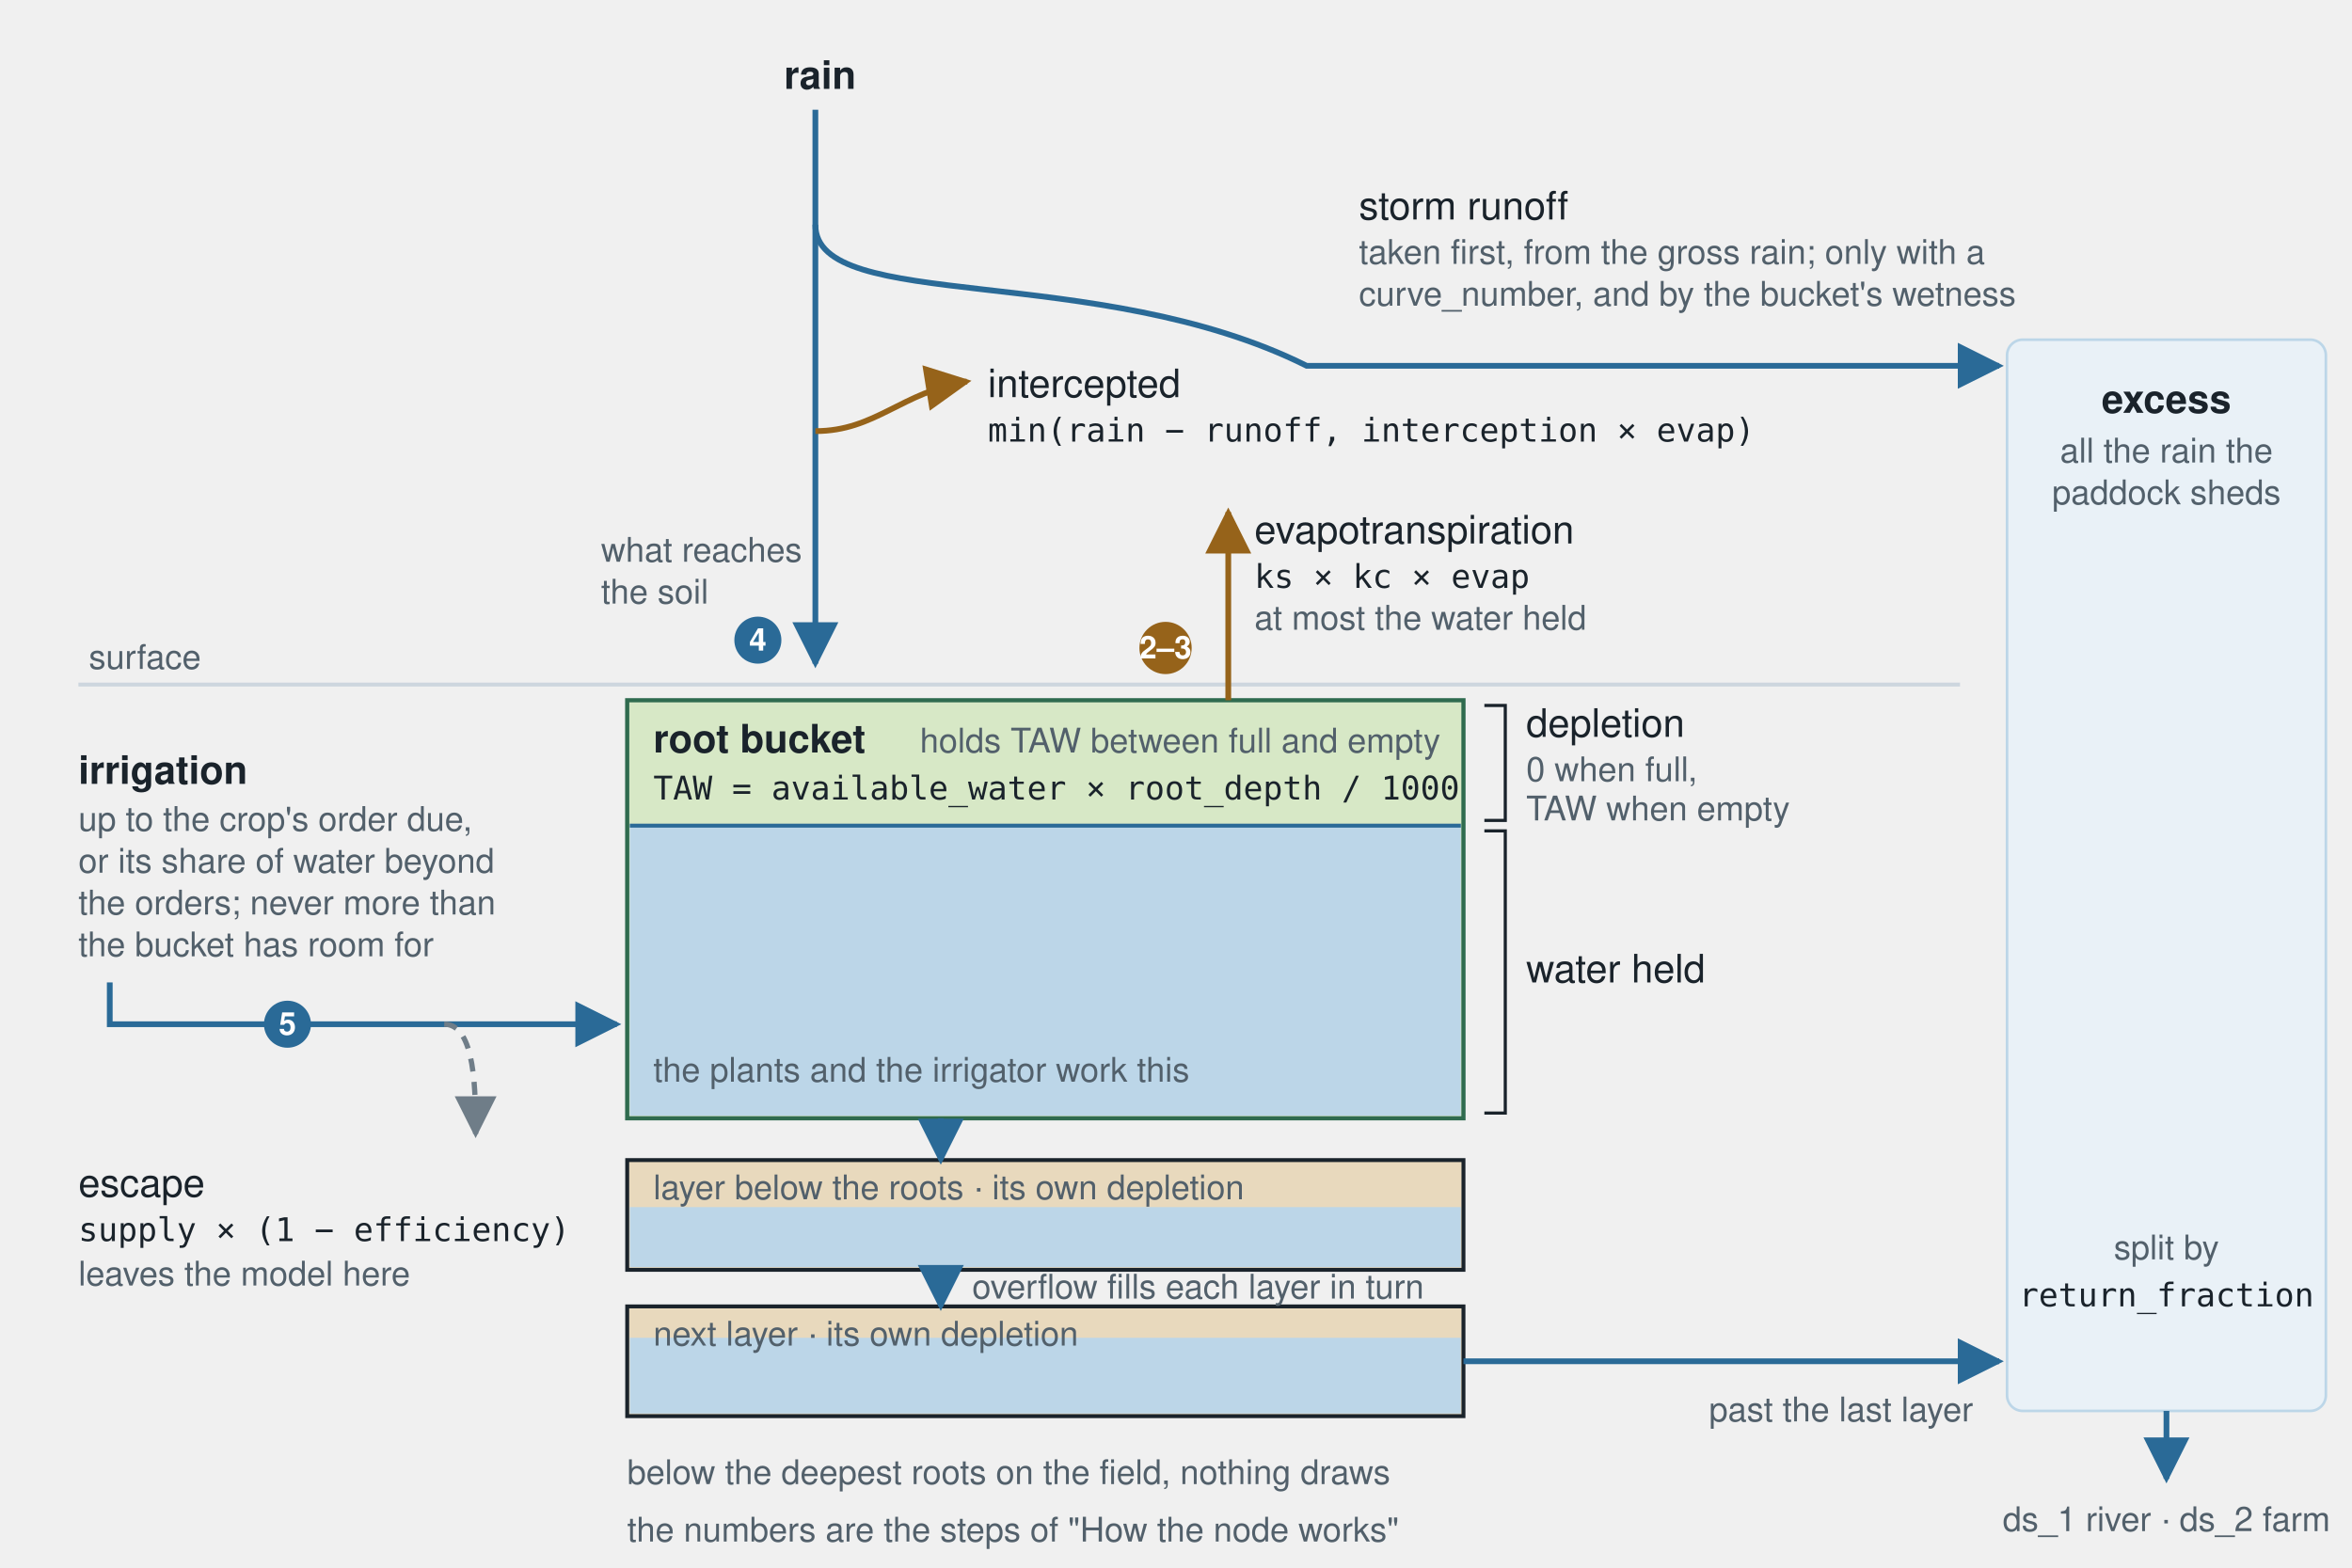
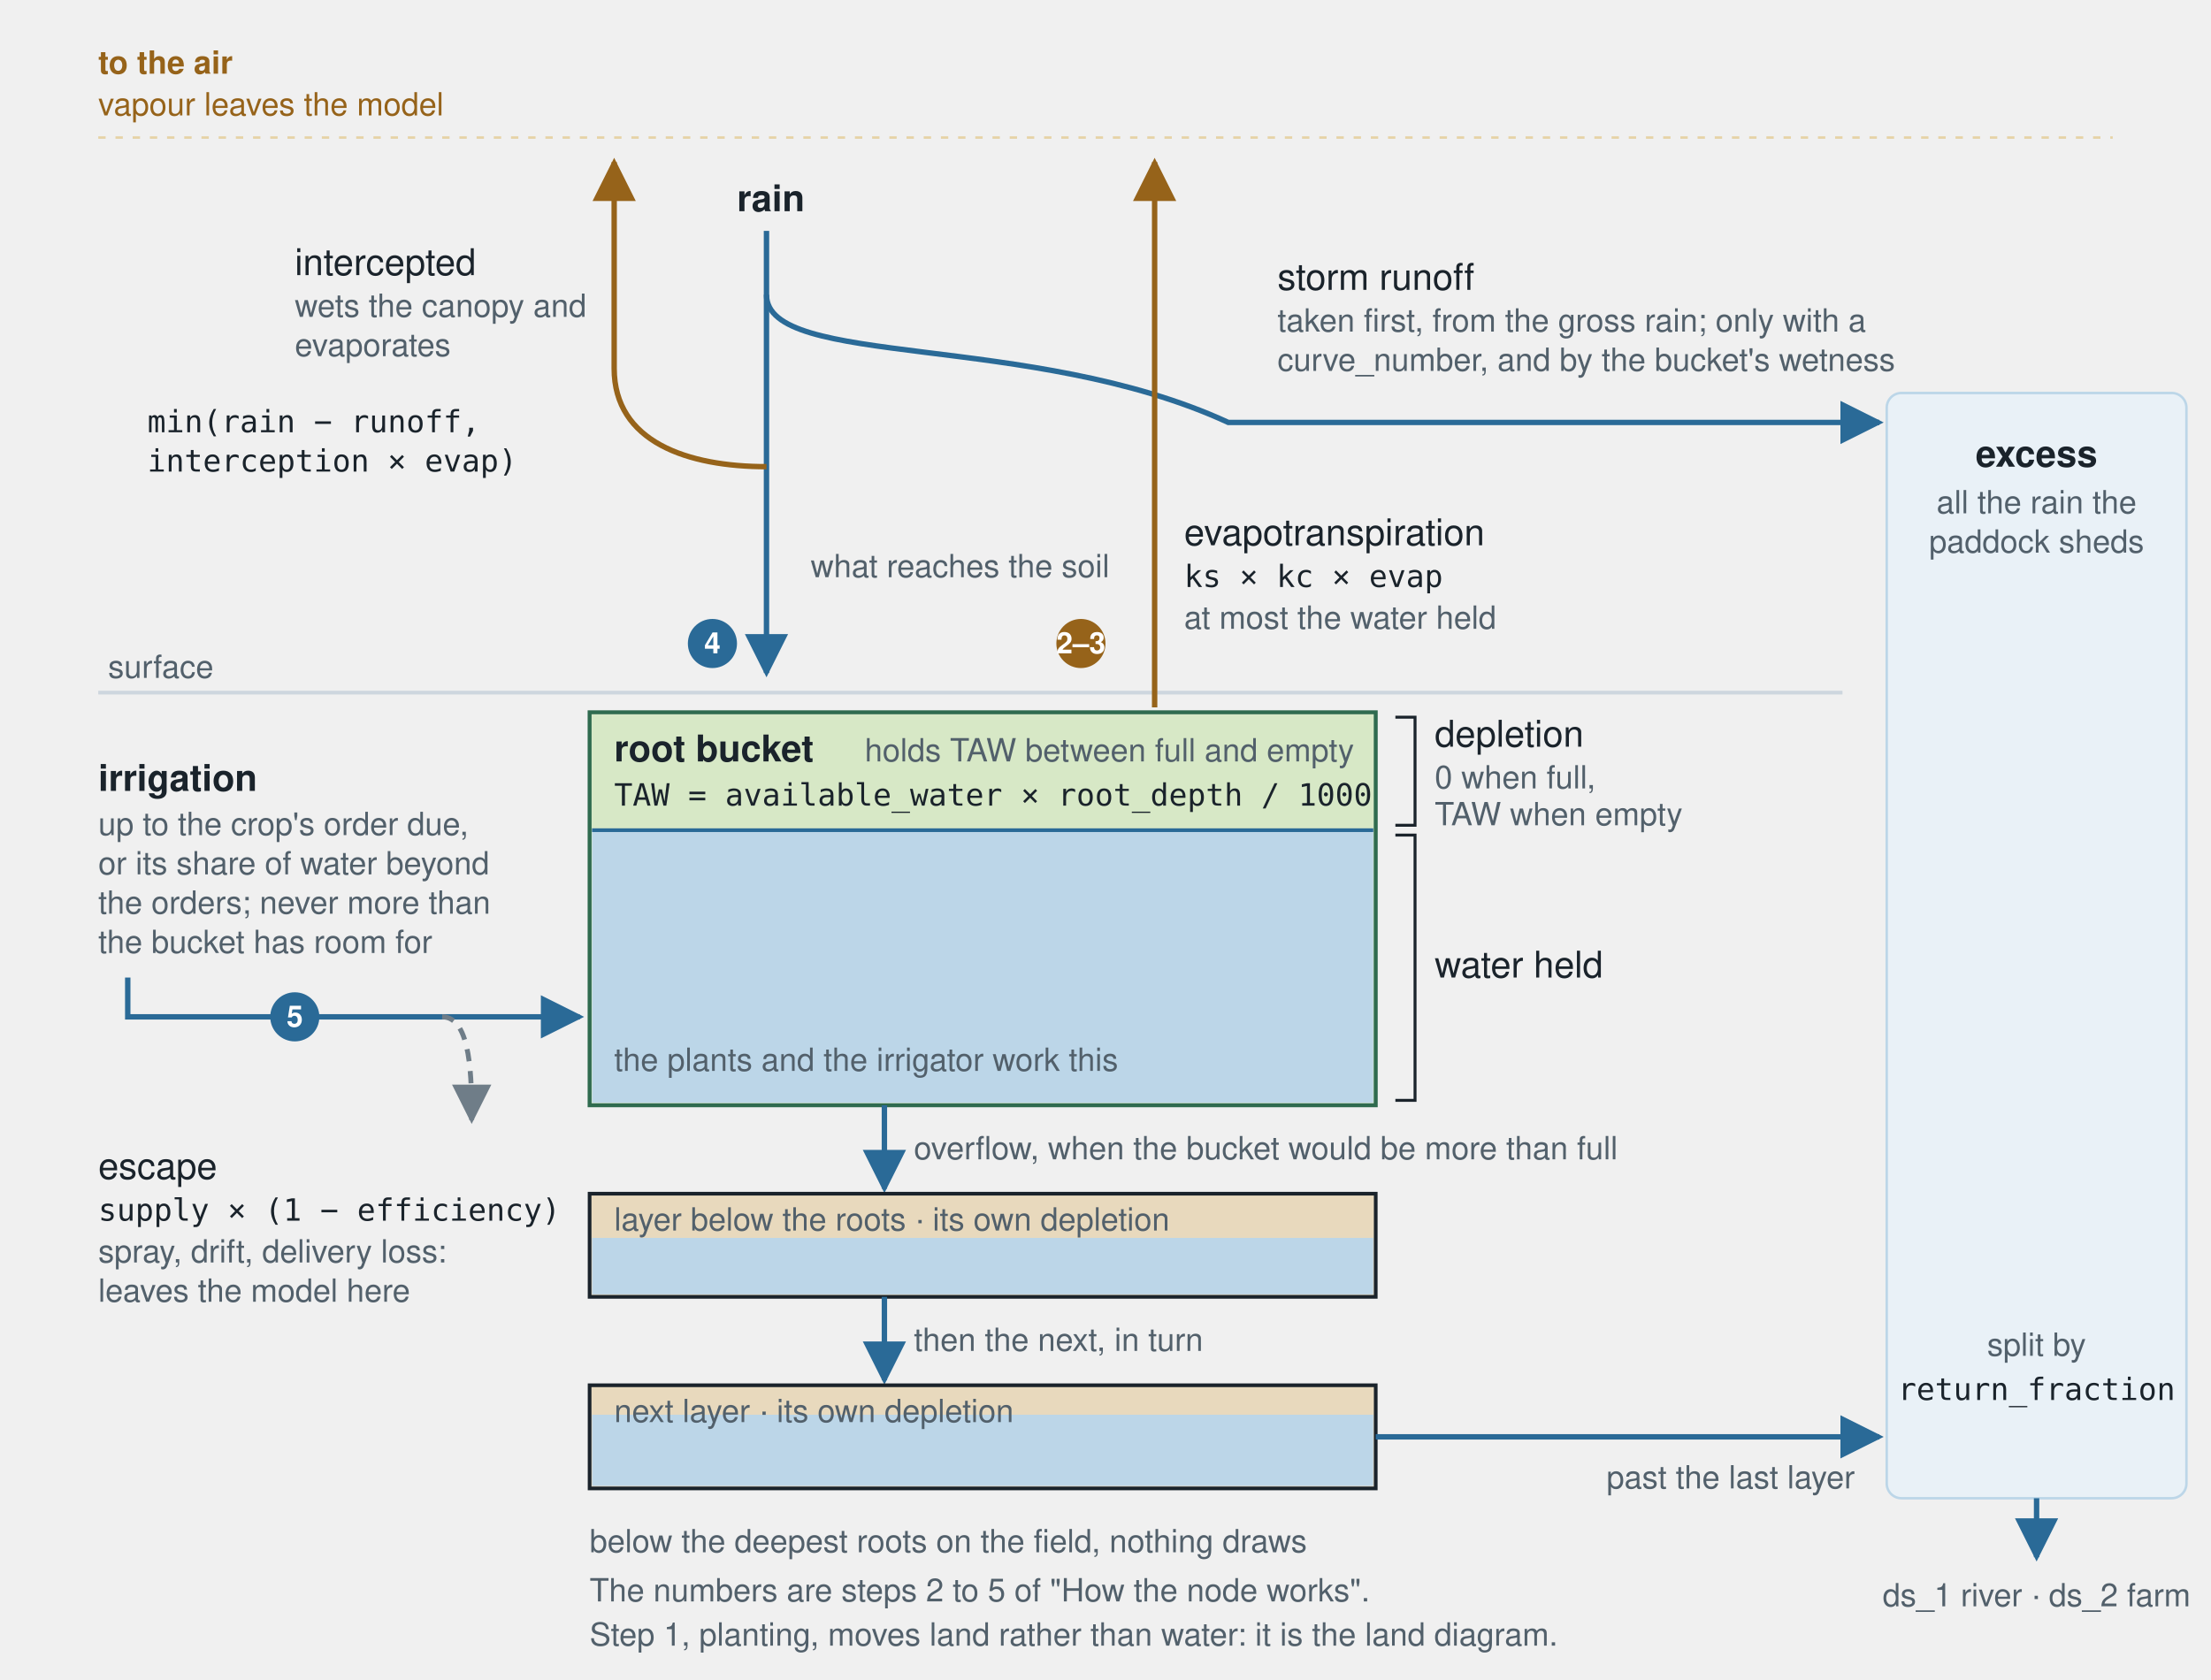
- <svg xmlns="http://www.w3.org/2000/svg" width="900" height="600" viewBox="0 0 900 600" font-family="IBM Plex Sans, system-ui, -apple-system, Segoe UI, Helvetica, Arial, sans-serif" font-size="15" fill="#1a232b">
+ <svg xmlns="http://www.w3.org/2000/svg" width="900" height="684" viewBox="0 0 900 684" font-family="IBM Plex Sans, system-ui, -apple-system, Segoe UI, Helvetica, Arial, sans-serif" font-size="15" fill="#1a232b">
  <defs>
    <marker id="arrow" viewBox="0 0 10 10" refX="9" refY="5" markerWidth="8" markerHeight="8" orient="auto-start-reverse">
      <path d="M0,0 L10,5 L0,10 z" fill="#2a6a97" />
    </marker>
    <marker id="arrow-grey" viewBox="0 0 10 10" refX="9" refY="5" markerWidth="8" markerHeight="8" orient="auto-start-reverse">
      <path d="M0,0 L10,5 L0,10 z" fill="#6f7d88" />
    </marker>
    <marker id="arrow-vapour" viewBox="0 0 10 10" refX="9" refY="5" markerWidth="8" markerHeight="8" orient="auto-start-reverse">
      <path d="M0,0 L10,5 L0,10 z" fill="#96631a" />
    </marker>
  </defs>
  <style>
    .w { stroke:#2a6a97; stroke-width:2.2; fill:none; marker-end:url(#arrow); }
    .wl { stroke:#2a6a97; stroke-width:2.2; fill:none; }
    .g { stroke:#6f7d88; stroke-width:2; fill:none; marker-end:url(#arrow-grey); stroke-dasharray:5 4; }
    .v { stroke:#96631a; stroke-width:2.2; fill:none; marker-end:url(#arrow-vapour); }
    .lbl { font-size:15px; }
    .small { font-size:13px; fill:#52606b; }
    .mono { font-family: IBM Plex Mono, Menlo, Consolas, monospace; font-size:12.5px; }
    .step { font-size:12px; fill:#ffffff; font-weight:600; }
+     .air { font-size:13px; fill:#96631a; }
  </style>
-   <line x1="30" y1="262" x2="750" y2="262" stroke="#cdd6de" stroke-width="1.5" />
-   <text x="34" y="256" class="small">surface</text>
-   <text x="300" y="34" class="lbl" font-weight="600">rain</text>
-   <path class="wl" d="M312,42 L312,252" />
-   <path class="w" d="M312,252 L312,254" />
-   <path class="w" d="M312,86 C312,120 420,100 500,140 L765,140" />
-   <text x="520" y="84" class="lbl">storm runoff</text>
-   <text x="520" y="101" class="small">taken first, from the gross rain; only with a</text>
-   <text x="520" y="117" class="small">curve_number, and by the bucket's wetness</text>
-   <path class="v" d="M312,165 C335,165 345,150 370,146" />
-   <text x="378" y="152" class="lbl">intercepted</text>
-   <text x="378" y="169" class="mono">min(rain − runoff, interception × evap)</text>
-   <text x="230" y="215" class="small">what reaches</text>
-   <text x="230" y="231" class="small">the soil</text>
-   <circle cx="290" cy="245" r="9" fill="#2a6a97" />
-   <text x="290" y="249" text-anchor="middle" class="step">4</text>
-   <text x="30" y="300" class="lbl" font-weight="600">irrigation</text>
-   <text x="30" y="318" class="small">up to the crop's order due,</text>
-   <text x="30" y="334" class="small">or its share of water beyond</text>
-   <text x="30" y="350" class="small">the orders; never more than</text>
-   <text x="30" y="366" class="small">the bucket has room for</text>
-   <path class="w" d="M42,376 L42,392 L236,392" />
-   <circle cx="110" cy="392" r="9" fill="#2a6a97" />
-   <text x="110" y="396" text-anchor="middle" class="step">5</text>
-   <path class="g" d="M170,392 C182,392 182,418 182,434" />
-   <text x="30" y="458" class="lbl">escape</text>
-   <text x="30" y="475" class="mono">supply × (1 − efficiency)</text>
-   <text x="30" y="492" class="small">leaves the model here</text>
-   <rect x="240" y="268" width="320" height="160" fill="#d7e8c6" stroke="#2f6b4f" stroke-width="1.6" />
-   <rect x="241" y="316" width="318" height="111" fill="#bcd6e8" />
-   <line x1="241" y1="316" x2="559" y2="316" stroke="#2a6a97" stroke-width="1.5" />
-   <text x="250" y="288" class="lbl" font-weight="600">root bucket</text>
-   <text x="352" y="288" class="small">holds TAW between full and empty</text>
-   <text x="250" y="306" class="mono">TAW = available_water × root_depth / 1000</text>
-   <text x="250" y="414" class="small">the plants and the irrigator work this</text>
-   <path d="M568,270 L576,270 L576,314 L568,314" fill="none" stroke="#1a232b" stroke-width="1.2" />
-   <text x="584" y="282" class="lbl">depletion</text>
-   <text x="584" y="299" class="small">0 when full,</text>
-   <text x="584" y="314" class="small">TAW when empty</text>
-   <path d="M568,318 L576,318 L576,426 L568,426" fill="none" stroke="#1a232b" stroke-width="1.2" />
-   <text x="584" y="376" class="lbl">water held</text>
-   <path class="v" d="M470,268 L470,196" />
-   <text x="480" y="208" class="lbl">evapotranspiration</text>
-   <text x="480" y="225" class="mono">ks × kc × evap</text>
-   <text x="480" y="241" class="small">at most the water held</text>
-   <circle cx="446" cy="248" r="10" fill="#96631a" />
-   <text x="446" y="252" text-anchor="middle" class="step">2–3</text>
-   <rect x="240" y="444" width="320" height="42" fill="#e8d9bd" stroke="#1a232b" stroke-width="1.5" />
-   <rect x="241" y="462" width="318" height="23" fill="#bcd6e8" />
-   <text x="250" y="459" class="small">layer below the roots · its own depletion</text>
-   <rect x="240" y="500" width="320" height="42" fill="#e8d9bd" stroke="#1a232b" stroke-width="1.5" />
-   <rect x="241" y="512" width="318" height="29" fill="#bcd6e8" />
-   <text x="250" y="515" class="small">next layer · its own depletion</text>
-   <text x="240" y="568" class="small">below the deepest roots on the field, nothing draws</text>
-   <path class="w" d="M360,428 L360,444" />
-   <path class="w" d="M360,486 L360,500" />
-   <text x="372" y="497" class="small">overflow fills each layer in turn</text>
-   <path class="w" d="M560,521 L765,521" />
-   <text x="755" y="544" text-anchor="end" class="small">past the last layer</text>
-   <rect x="768" y="130" width="122" height="410" fill="#e9f1f7" stroke="#bcd6e8" rx="6" />
-   <text x="829" y="158" text-anchor="middle" class="lbl" font-weight="600">excess</text>
-   <text x="829" y="177" text-anchor="middle" class="small">all the rain the</text>
-   <text x="829" y="193" text-anchor="middle" class="small">paddock sheds</text>
-   <text x="829" y="482" text-anchor="middle" class="small">split by</text>
-   <text x="829" y="500" text-anchor="middle" class="mono">return_fraction</text>
-   <path class="w" d="M829,540 L829,566" />
-   <text x="829" y="586" text-anchor="middle" class="small">ds_1 river · ds_2 farm</text>
-   <text x="240" y="590" class="small">the numbers are the steps of "How the node works"</text>
+   <text x="40" y="30" class="air" font-weight="600">to the air</text>
+   <text x="40" y="47" class="air">vapour leaves the model</text>
+   <line x1="40" y1="56" x2="860" y2="56" stroke="#e6d3a6" stroke-width="1" stroke-dasharray="3 4" />
+   <line x1="40" y1="282" x2="750" y2="282" stroke="#cdd6de" stroke-width="1.5" />
+   <text x="44" y="276" class="small">surface</text>
+   <text x="300" y="86" class="lbl" font-weight="600">rain</text>
+   <path class="wl" d="M312,94 L312,272" />
+   <path class="w" d="M312,272 L312,274" />
+   <path class="w" d="M312,120 C312,150 420,135 500,172 L765,172" />
+   <text x="520" y="118" class="lbl">storm runoff</text>
+   <text x="520" y="135" class="small">taken first, from the gross rain; only with a</text>
+   <text x="520" y="151" class="small">curve_number, and by the bucket's wetness</text>
+   <path class="v" d="M312,190 C280,190 250,180 250,150 L250,66" />
+   <text x="120" y="112" class="lbl">intercepted</text>
+   <text x="120" y="129" class="small">wets the canopy and</text>
+   <text x="120" y="145" class="small">evaporates</text>
+   <text x="60" y="176" class="mono">min(rain − runoff,</text>
+   <text x="60" y="192" class="mono">    interception × evap)</text>
+   <text x="330" y="235" class="small">what reaches the soil</text>
+   <circle cx="290" cy="262" r="10" fill="#2a6a97" />
+   <text x="290" y="266" text-anchor="middle" class="step">4</text>
+   <path class="v" d="M470,288 L470,66" />
+   <text x="482" y="222" class="lbl">evapotranspiration</text>
+   <text x="482" y="239" class="mono">ks × kc × evap</text>
+   <text x="482" y="256" class="small">at most the water held</text>
+   <circle cx="440" cy="262" r="10" fill="#96631a" />
+   <text x="440" y="266" text-anchor="middle" class="step">2–3</text>
+   <text x="40" y="322" class="lbl" font-weight="600">irrigation</text>
+   <text x="40" y="340" class="small">up to the crop's order due,</text>
+   <text x="40" y="356" class="small">or its share of water beyond</text>
+   <text x="40" y="372" class="small">the orders; never more than</text>
+   <text x="40" y="388" class="small">the bucket has room for</text>
+   <path class="w" d="M52,398 L52,414 L236,414" />
+   <circle cx="120" cy="414" r="10" fill="#2a6a97" />
+   <text x="120" y="418" text-anchor="middle" class="step">5</text>
+   <path class="g" d="M180,414 C192,414 192,440 192,456" />
+   <text x="40" y="480" class="lbl">escape</text>
+   <text x="40" y="497" class="mono">supply × (1 − efficiency)</text>
+   <text x="40" y="514" class="small">spray, drift, delivery loss:</text>
+   <text x="40" y="530" class="small">leaves the model here</text>
+   <rect x="240" y="290" width="320" height="160" fill="#d7e8c6" stroke="#2f6b4f" stroke-width="1.6" />
+   <rect x="241" y="338" width="318" height="111" fill="#bcd6e8" />
+   <line x1="241" y1="338" x2="559" y2="338" stroke="#2a6a97" stroke-width="1.5" />
+   <text x="250" y="310" class="lbl" font-weight="600">root bucket</text>
+   <text x="352" y="310" class="small">holds TAW between full and empty</text>
+   <text x="250" y="328" class="mono">TAW = available_water × root_depth / 1000</text>
+   <text x="250" y="436" class="small">the plants and the irrigator work this</text>
+   <path d="M568,292 L576,292 L576,336 L568,336" fill="none" stroke="#1a232b" stroke-width="1.2" />
+   <text x="584" y="304" class="lbl">depletion</text>
+   <text x="584" y="321" class="small">0 when full,</text>
+   <text x="584" y="336" class="small">TAW when empty</text>
+   <path d="M568,340 L576,340 L576,448 L568,448" fill="none" stroke="#1a232b" stroke-width="1.2" />
+   <text x="584" y="398" class="lbl">water held</text>
+   <path class="w" d="M360,450 L360,484" />
+   <text x="372" y="472" class="small">overflow, when the bucket would be more than full</text>
+   <rect x="240" y="486" width="320" height="42" fill="#e8d9bd" stroke="#1a232b" stroke-width="1.5" />
+   <rect x="241" y="504" width="318" height="23" fill="#bcd6e8" />
+   <text x="250" y="501" class="small">layer below the roots · its own depletion</text>
+   <path class="w" d="M360,528 L360,562" />
+   <text x="372" y="550" class="small">then the next, in turn</text>
+   <rect x="240" y="564" width="320" height="42" fill="#e8d9bd" stroke="#1a232b" stroke-width="1.5" />
+   <rect x="241" y="576" width="318" height="29" fill="#bcd6e8" />
+   <text x="250" y="579" class="small">next layer · its own depletion</text>
+   <path class="w" d="M560,585 L765,585" />
+   <text x="755" y="606" text-anchor="end" class="small">past the last layer</text>
+   <text x="240" y="632" class="small">below the deepest roots on the field, nothing draws</text>
+   <text x="240" y="652" class="small">The numbers are steps 2 to 5 of "How the node works".</text>
+   <text x="240" y="670" class="small">Step 1, planting, moves land rather than water: it is the land diagram.</text>
+   <rect x="768" y="160" width="122" height="450" fill="#e9f1f7" stroke="#bcd6e8" rx="6" />
+   <text x="829" y="190" text-anchor="middle" class="lbl" font-weight="600">excess</text>
+   <text x="829" y="209" text-anchor="middle" class="small">all the rain the</text>
+   <text x="829" y="225" text-anchor="middle" class="small">paddock sheds</text>
+   <text x="829" y="552" text-anchor="middle" class="small">split by</text>
+   <text x="829" y="570" text-anchor="middle" class="mono">return_fraction</text>
+   <path class="w" d="M829,610 L829,634" />
+   <text x="829" y="654" text-anchor="middle" class="small">ds_1 river · ds_2 farm</text>
</svg>
